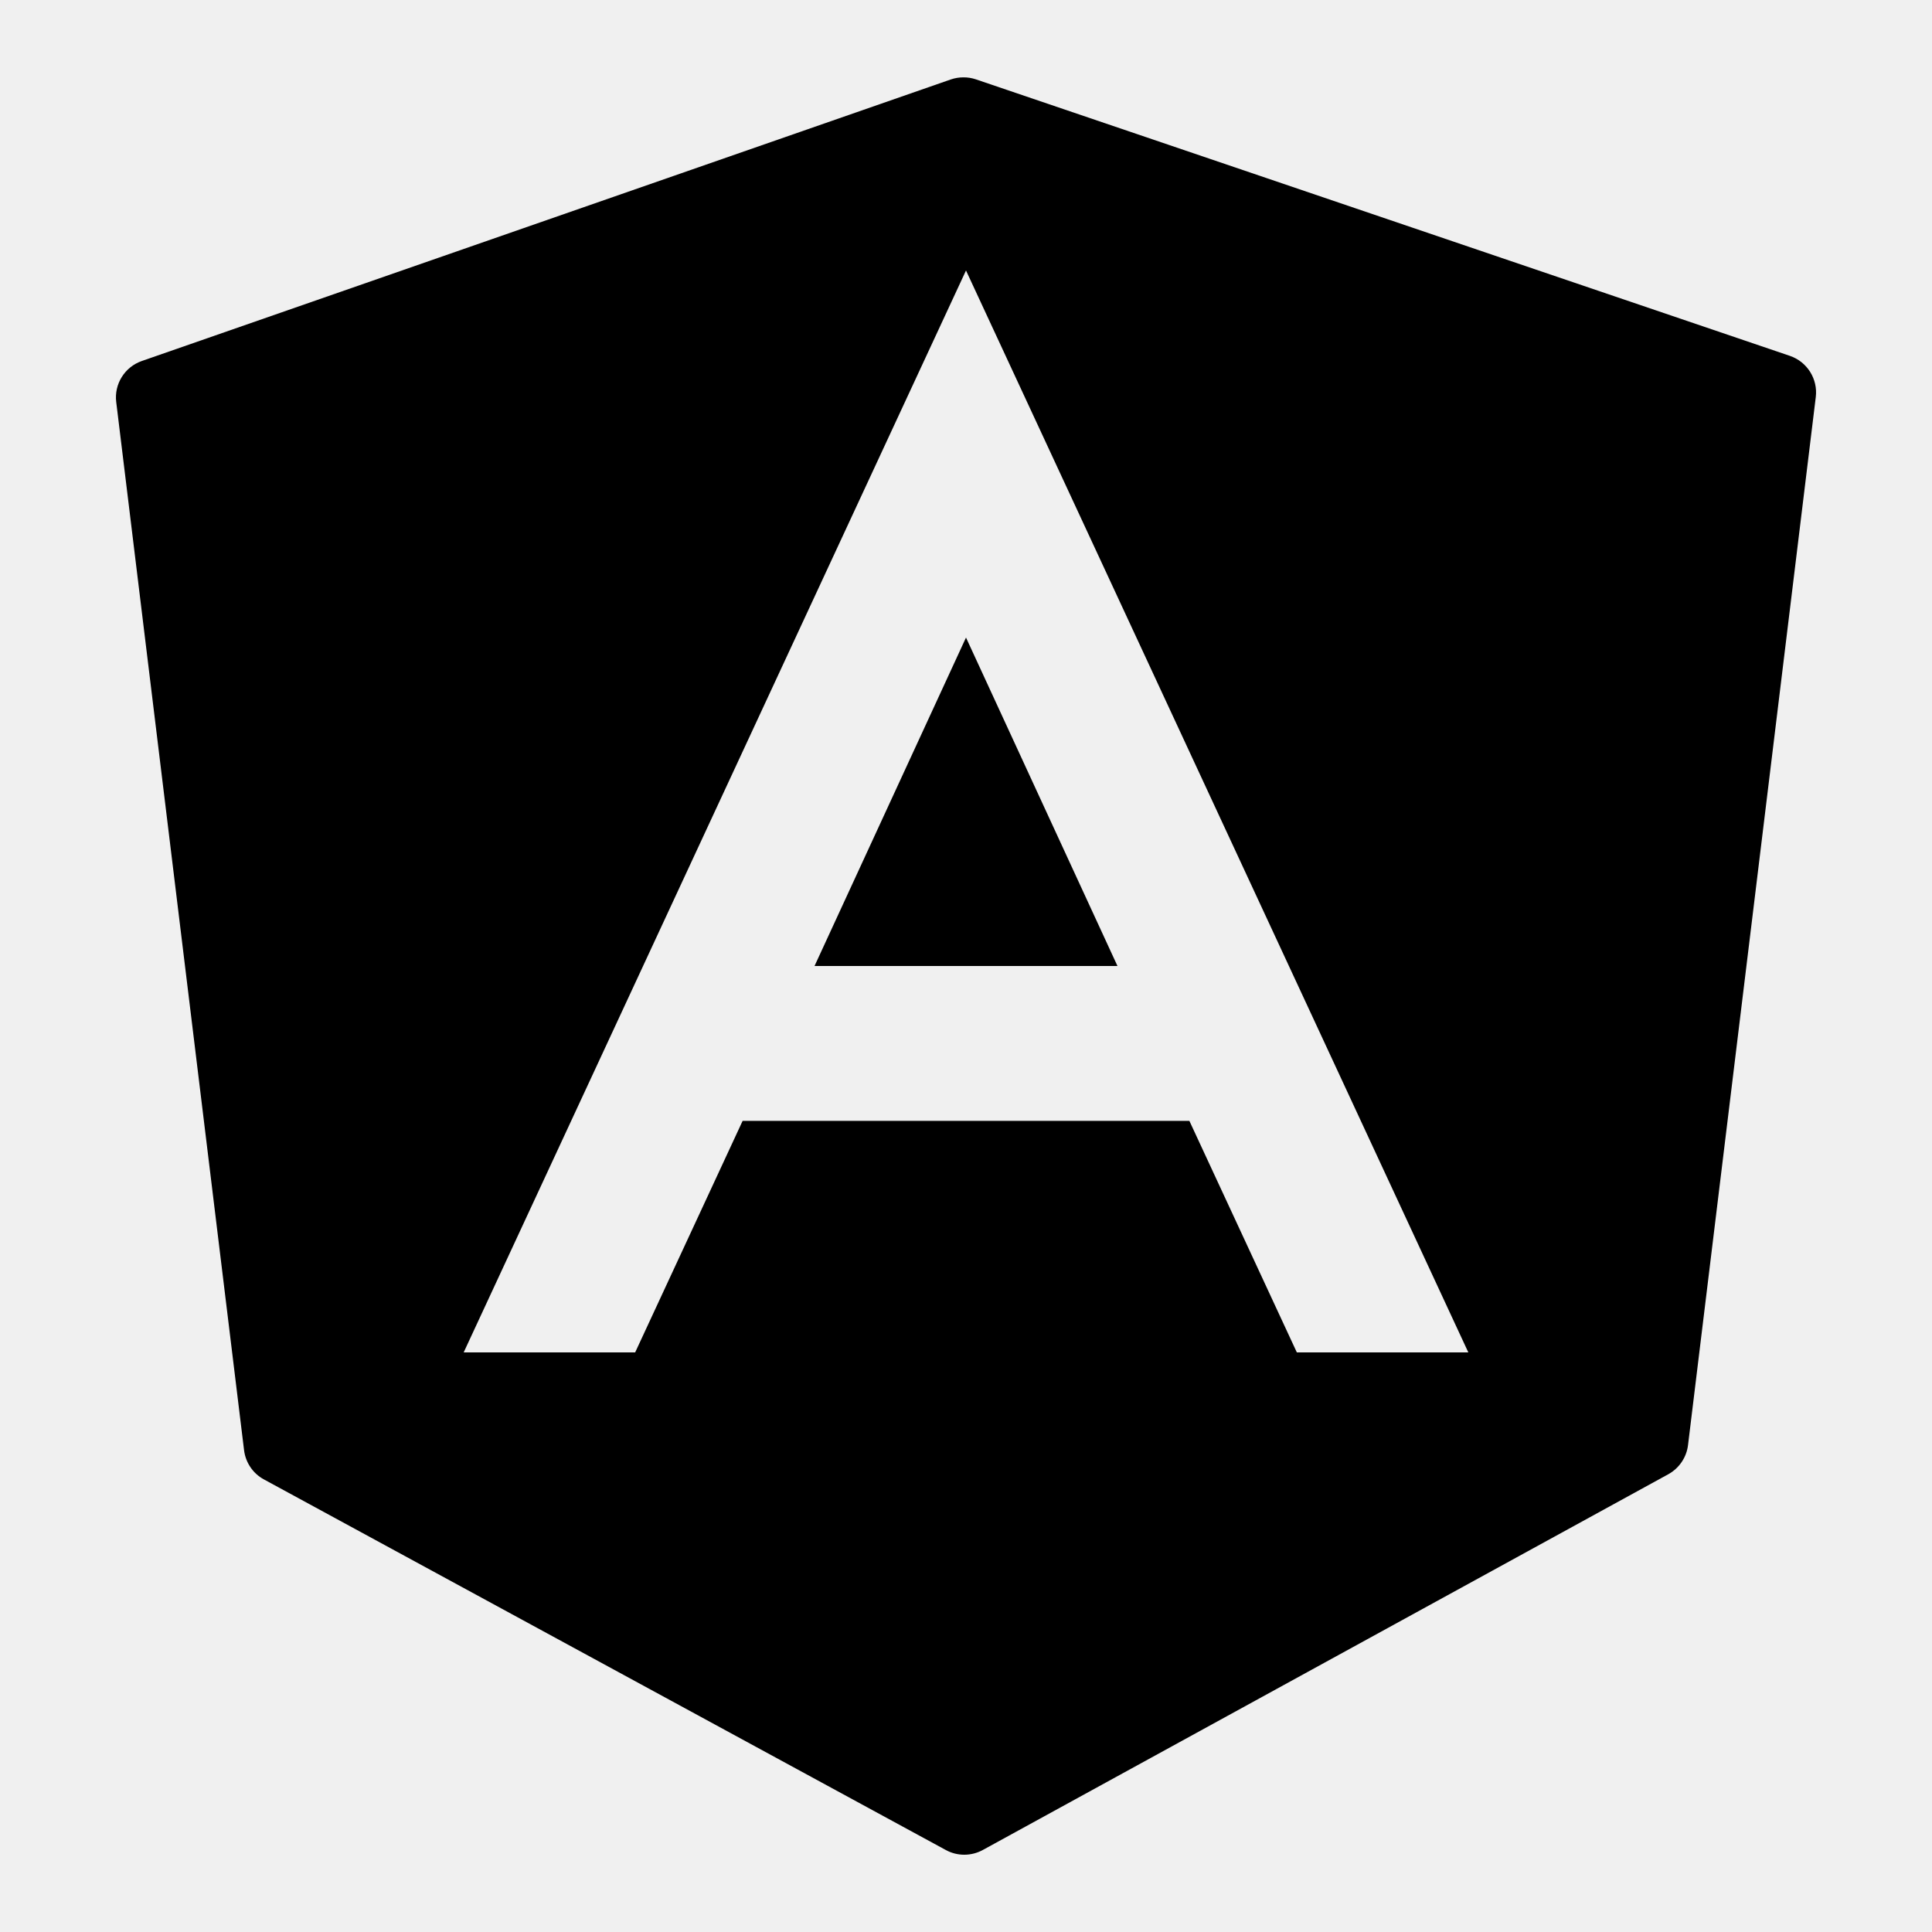
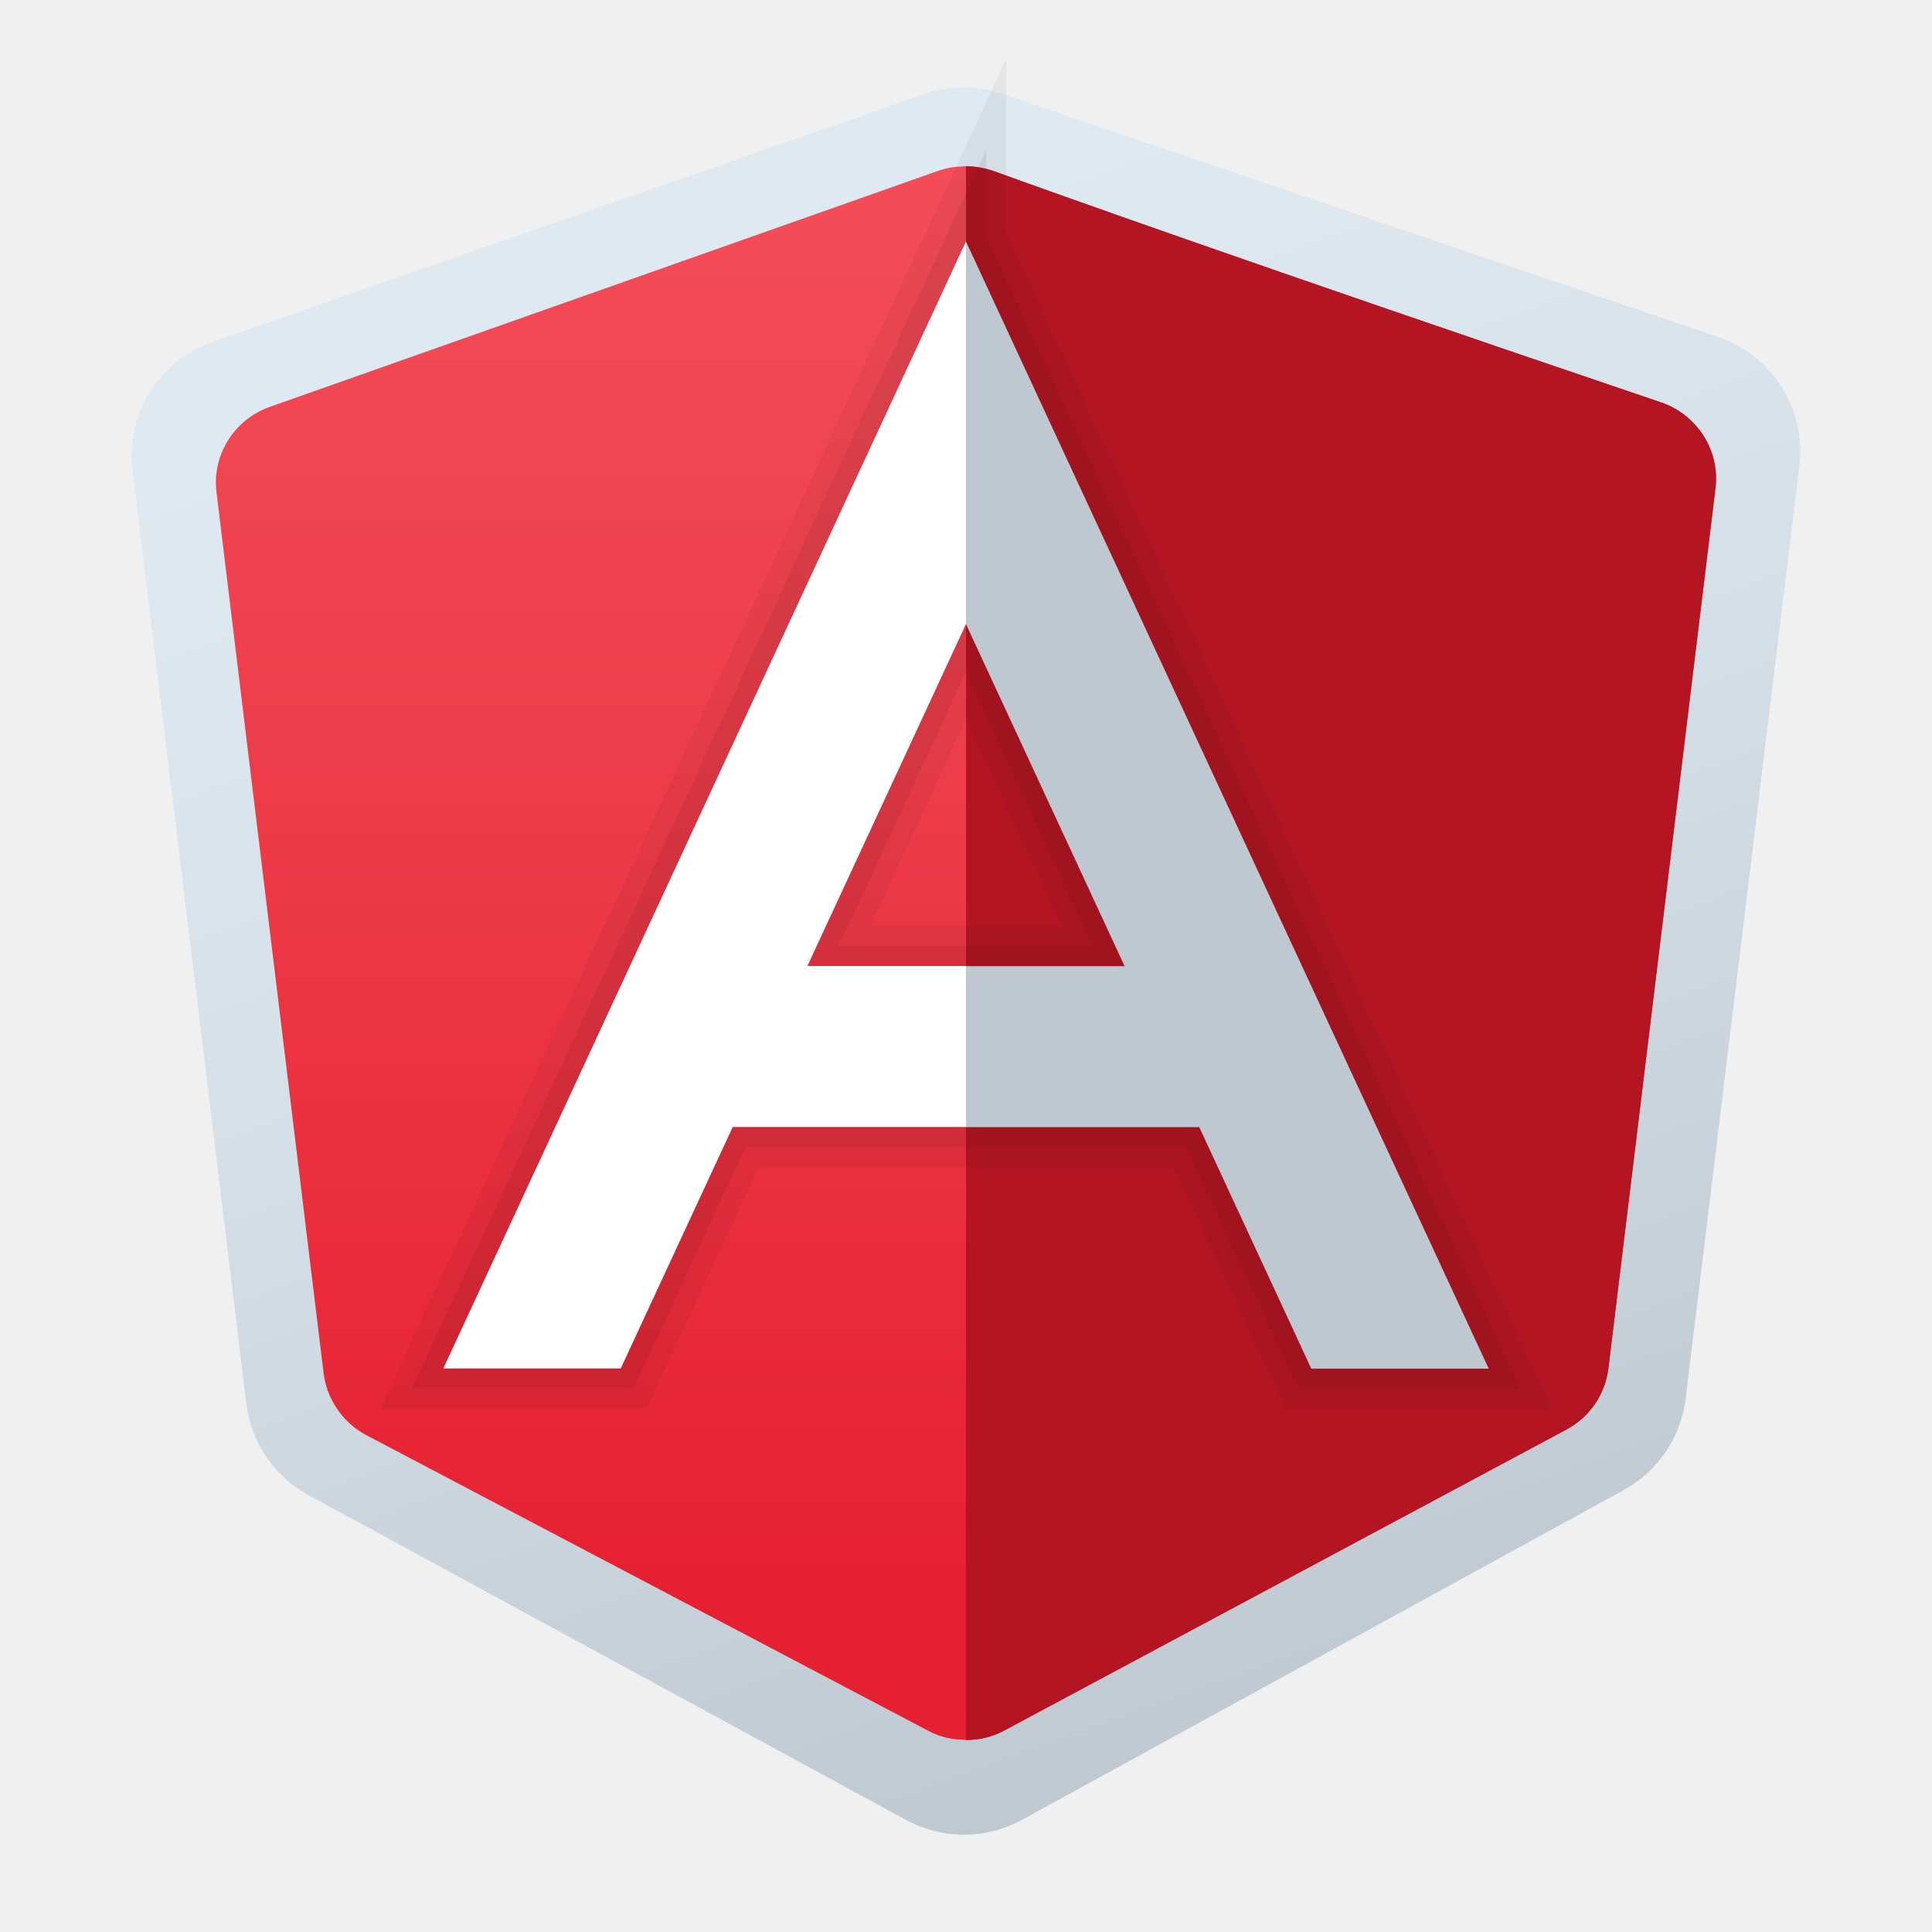
- <svg xmlns="http://www.w3.org/2000/svg" viewBox="0 0 50 50" width="50px" height="50px">
-   <path d="M 24.93 2.002 C 24.82 2.002 24.709 2.021 24.604 2.057 L 3.672 9.342 C 3.228 9.496 2.95 9.939 3.008 10.406 L 6.316 37.529 C 6.355 37.85 6.545 38.133 6.83 38.287 L 24.479 47.879 C 24.627 47.96 24.791 48 24.955 48 C 25.12 48 25.287 47.959 25.436 47.877 L 43.174 38.154 C 43.456 37.999 43.648 37.717 43.686 37.398 L 46.992 10.277 C 47.05 9.808 46.769 9.361 46.32 9.209 L 25.254 2.053 C 25.149 2.018 25.04 2.001 24.93 2.002 z M 25 7 L 38 35 L 33.562 35 L 30.781 29.008 L 19.219 29.008 L 16.438 35 L 12 35 L 25 7 z M 25 16.5 L 21.08 25 L 28.92 25 L 25 16.5 z" />
+ <svg xmlns="http://www.w3.org/2000/svg" viewBox="0 0 48 48" width="48px" height="48px">
+   <linearGradient id="QzbsZZGqvt5vTzXzFrTWxa" x1="19.369" x2="32.915" y1="6.256" y2="43.472" gradientUnits="userSpaceOnUse">
+     <stop offset="0" stop-color="#dfe9f2" />
+     <stop offset=".391" stop-color="#d6e0e9" />
+     <stop offset="1" stop-color="#bfc8d1" />
+   </linearGradient>
+   <path fill="url(#QzbsZZGqvt5vTzXzFrTWxa)" d="M22.959,2.339L5.285,8.49c-1.333,0.464-2.163,1.795-1.992,3.197l2.828,23.187 c0.117,0.963,0.693,1.809,1.545,2.273l14.85,8.072c0.897,0.487,1.98,0.485,2.875-0.005l14.952-8.195 c0.847-0.464,1.419-1.309,1.536-2.268l2.826-23.174c0.172-1.41-0.668-2.747-2.013-3.204L24.91,2.332 C24.277,2.117,23.59,2.119,22.959,2.339z" />
+   <linearGradient id="QzbsZZGqvt5vTzXzFrTWxb" x1="24" x2="24" y1="2.152" y2="39.957" gradientUnits="userSpaceOnUse">
+     <stop offset="0" stop-color="#f44f5a" />
+     <stop offset=".443" stop-color="#ee3d4a" />
+     <stop offset="1" stop-color="#e52030" />
+   </linearGradient>
+   <path fill="url(#QzbsZZGqvt5vTzXzFrTWxb)" d="M42.62,12.14L39.96,34 c-0.08,0.64-0.46,1.2-1.03,1.51L24.94,43c-0.3,0.16-0.62,0.23-0.94,0.23c-0.05,0-0.09-0.01-0.14-0.01c-0.27-0.01-0.54-0.08-0.8-0.22 L9.07,35.64c-0.56-0.31-0.95-0.88-1.03-1.52L5.38,12.24c-0.12-0.93,0.44-1.82,1.32-2.13l16.62-5.87c0.18-0.06,0.36-0.1,0.54-0.1 c0.05-0.01,0.09-0.01,0.14-0.01c0.22,0,0.44,0.04,0.66,0.11c1.58,0.57,6.2,2.23,16.62,5.76C42.17,10.31,42.74,11.2,42.62,12.14z" />
+   <path fill="#fff" d="M11.013,34h4.409L24,15.504V5.996L11.013,34z" />
+   <path fill="#fff" d="M18,24h6v4h-6V24z" />
+   <path fill="#b31523" d="M42.62,12.14L39.96,34c-0.08,0.64-0.46,1.2-1.03,1.51L24.94,43c-0.3,0.16-0.62,0.23-0.94,0.23V4.13 c0.22,0,0.44,0.04,0.66,0.11c1.58,0.57,6.2,2.23,16.62,5.76C42.17,10.31,42.74,11.2,42.62,12.14z" />
+   <path fill="#bfc8d1" d="M24,6v9.508l8.578,18.496h4.409L24,6z" />
+   <path fill="#bfc8d1" d="M24,24.004h6v4h-6V24.004z" />
+   <path d="M24,5.996V6l12.987,28.004h-4.409l-2.783-6H24V28h-5.795l-2.783,6h-4.409L24,5.996 M20.06,24H24v0.004h3.94L24,15.508 v-0.004L20.06,24 M25,1.467l-1.907,4.108L10.106,33.579L9.447,35h1.566h4.409h0.639l0.269-0.579L18.843,29H23l1,0.004h5.157 l2.514,5.421l0.269,0.579h0.639h4.409h1.566l-0.659-1.421L25,5.779V1.467L25,1.467z M21.626,23l2.373-5.117l2.375,5.121H25L24,23 H21.626L21.626,23z" opacity=".05" />
+   <path d="M24,5.996V6l12.987,28.004h-4.409l-2.783-6H24V28h-5.795l-2.783,6h-4.409L24,5.996 M20.06,24H24v0.004h3.94L24,15.508 v-0.004L20.06,24 M24.5,3.733l-0.954,2.052L10.559,33.79L10.23,34.5h0.783h4.409h0.319l0.134-0.29l2.648-5.71H23.5l0.5,0.004 h5.476l2.648,5.71l0.134,0.29h0.319h4.409h0.783l-0.329-0.71L24.5,5.89V3.733L24.5,3.733z M20.843,23.5l3.156-6.806l3.158,6.81 H24.5L24,23.5H20.843L20.843,23.5z" opacity=".07" />
</svg>
